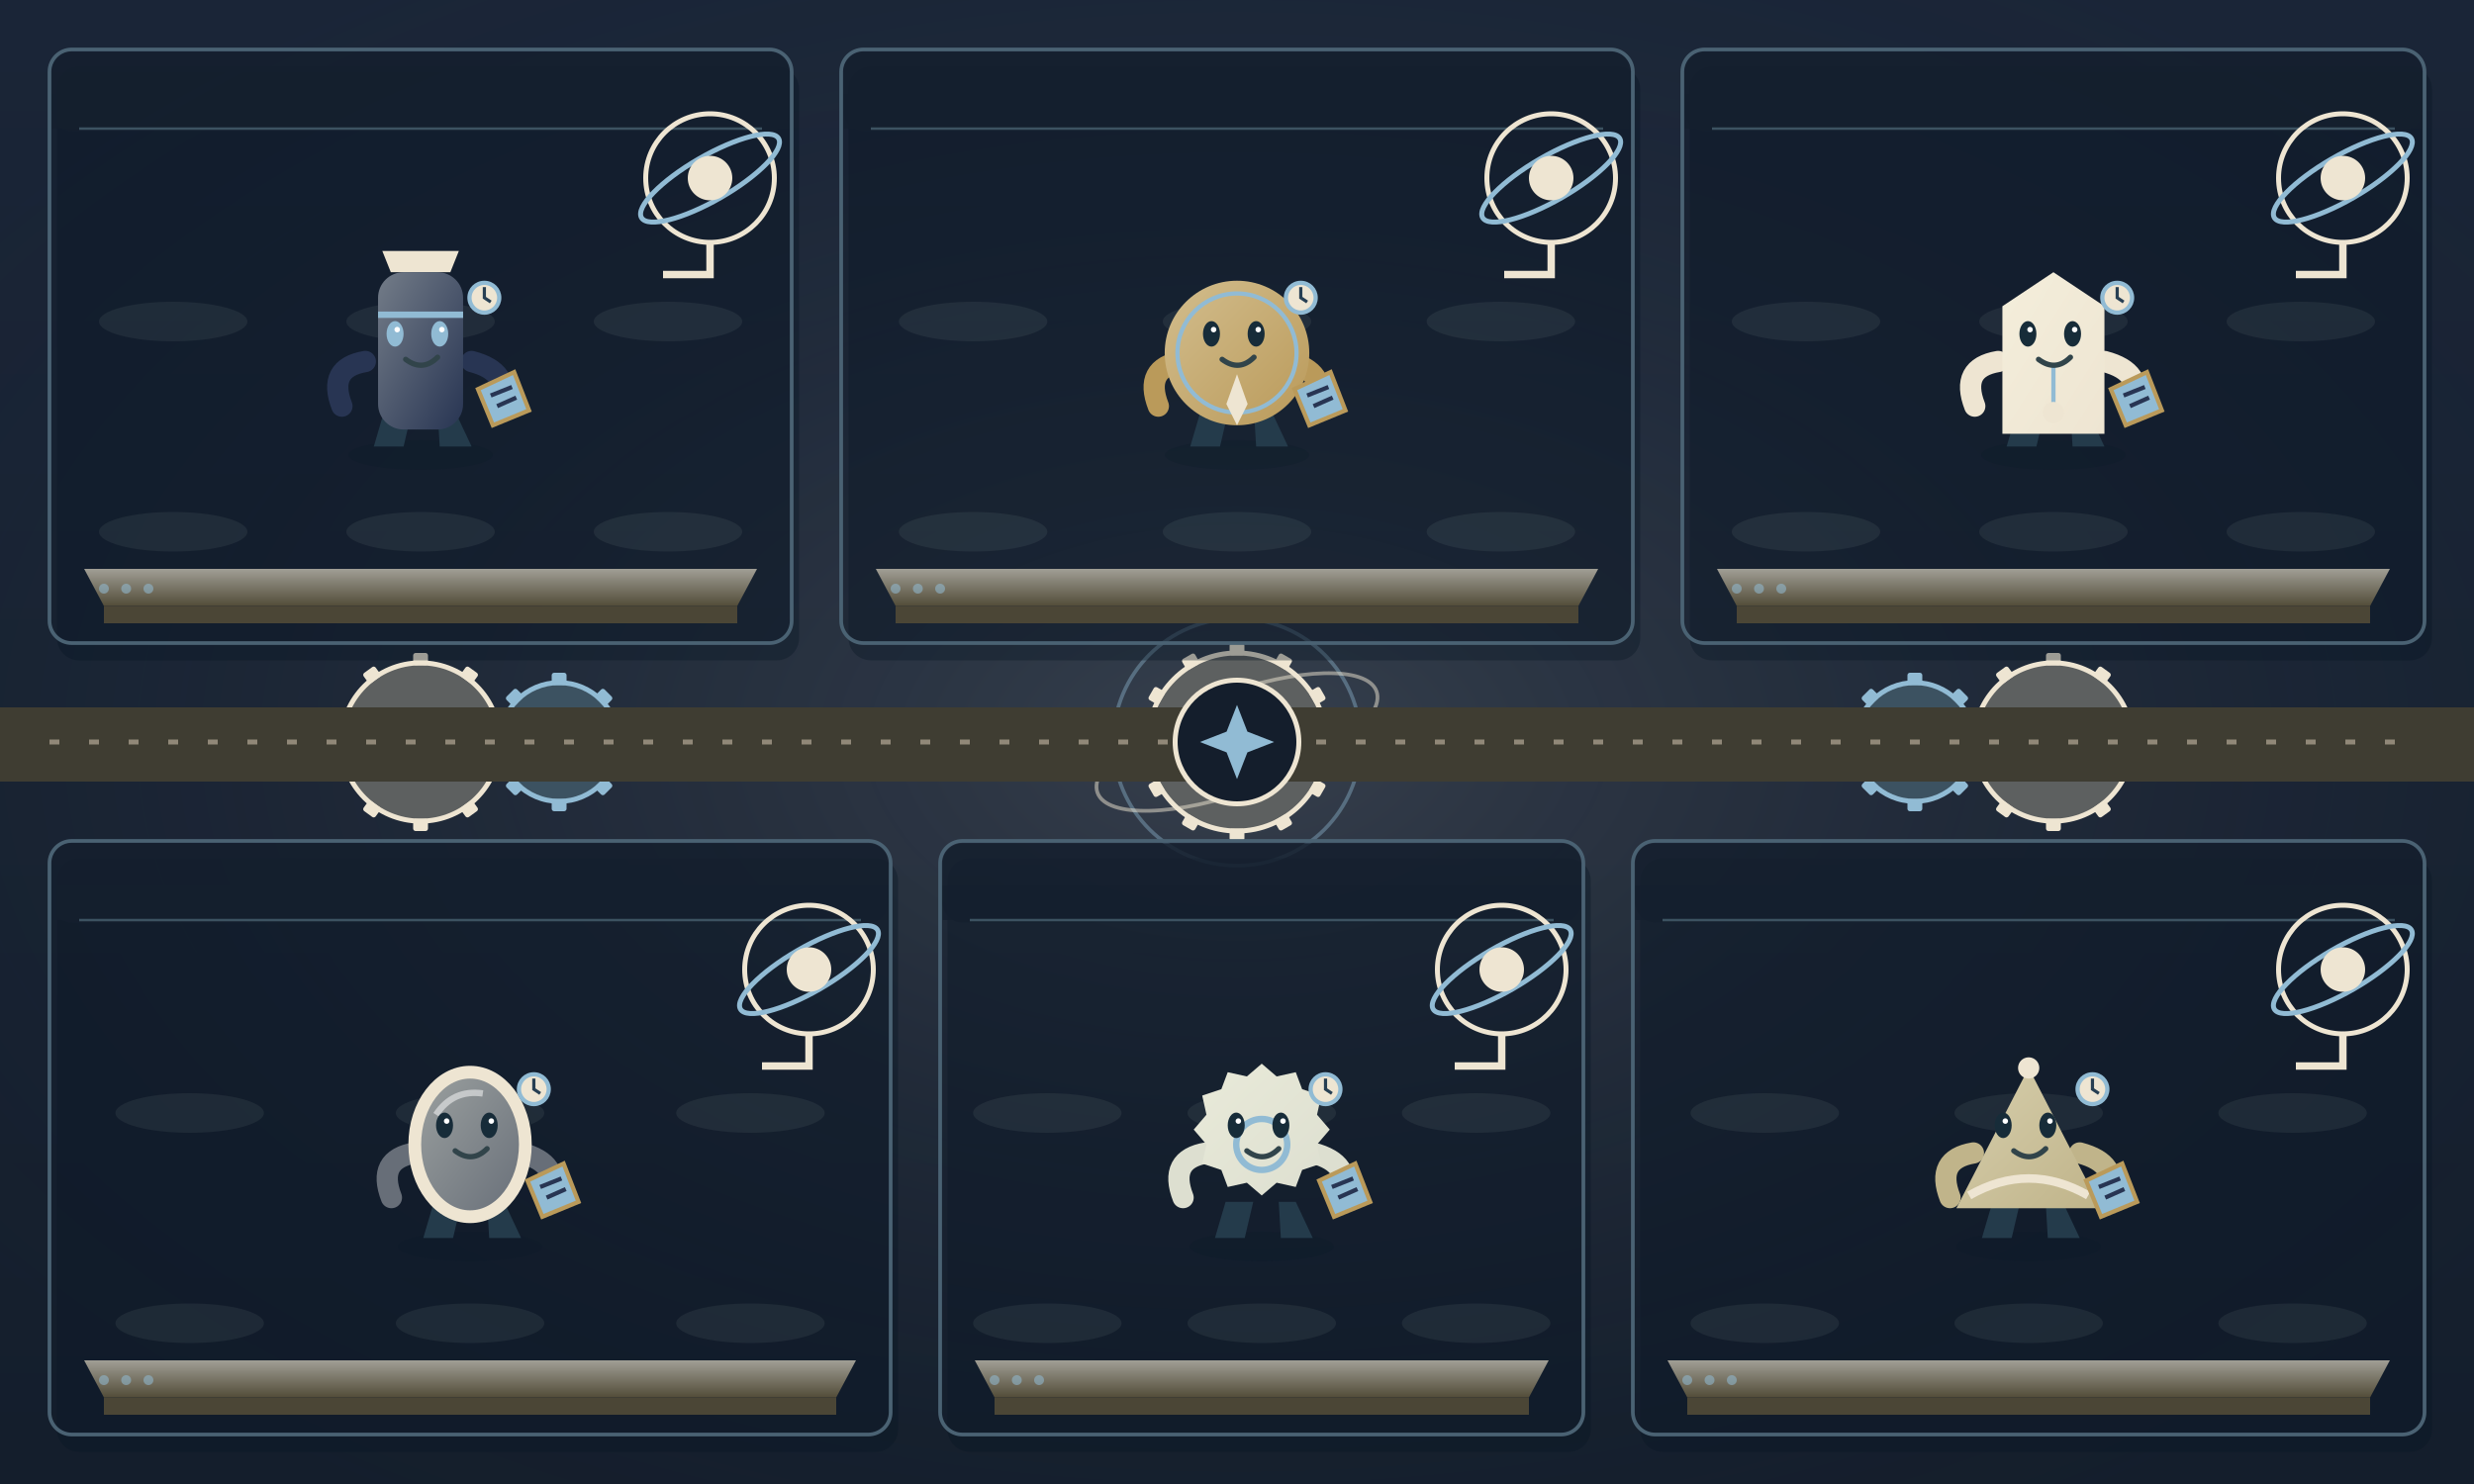
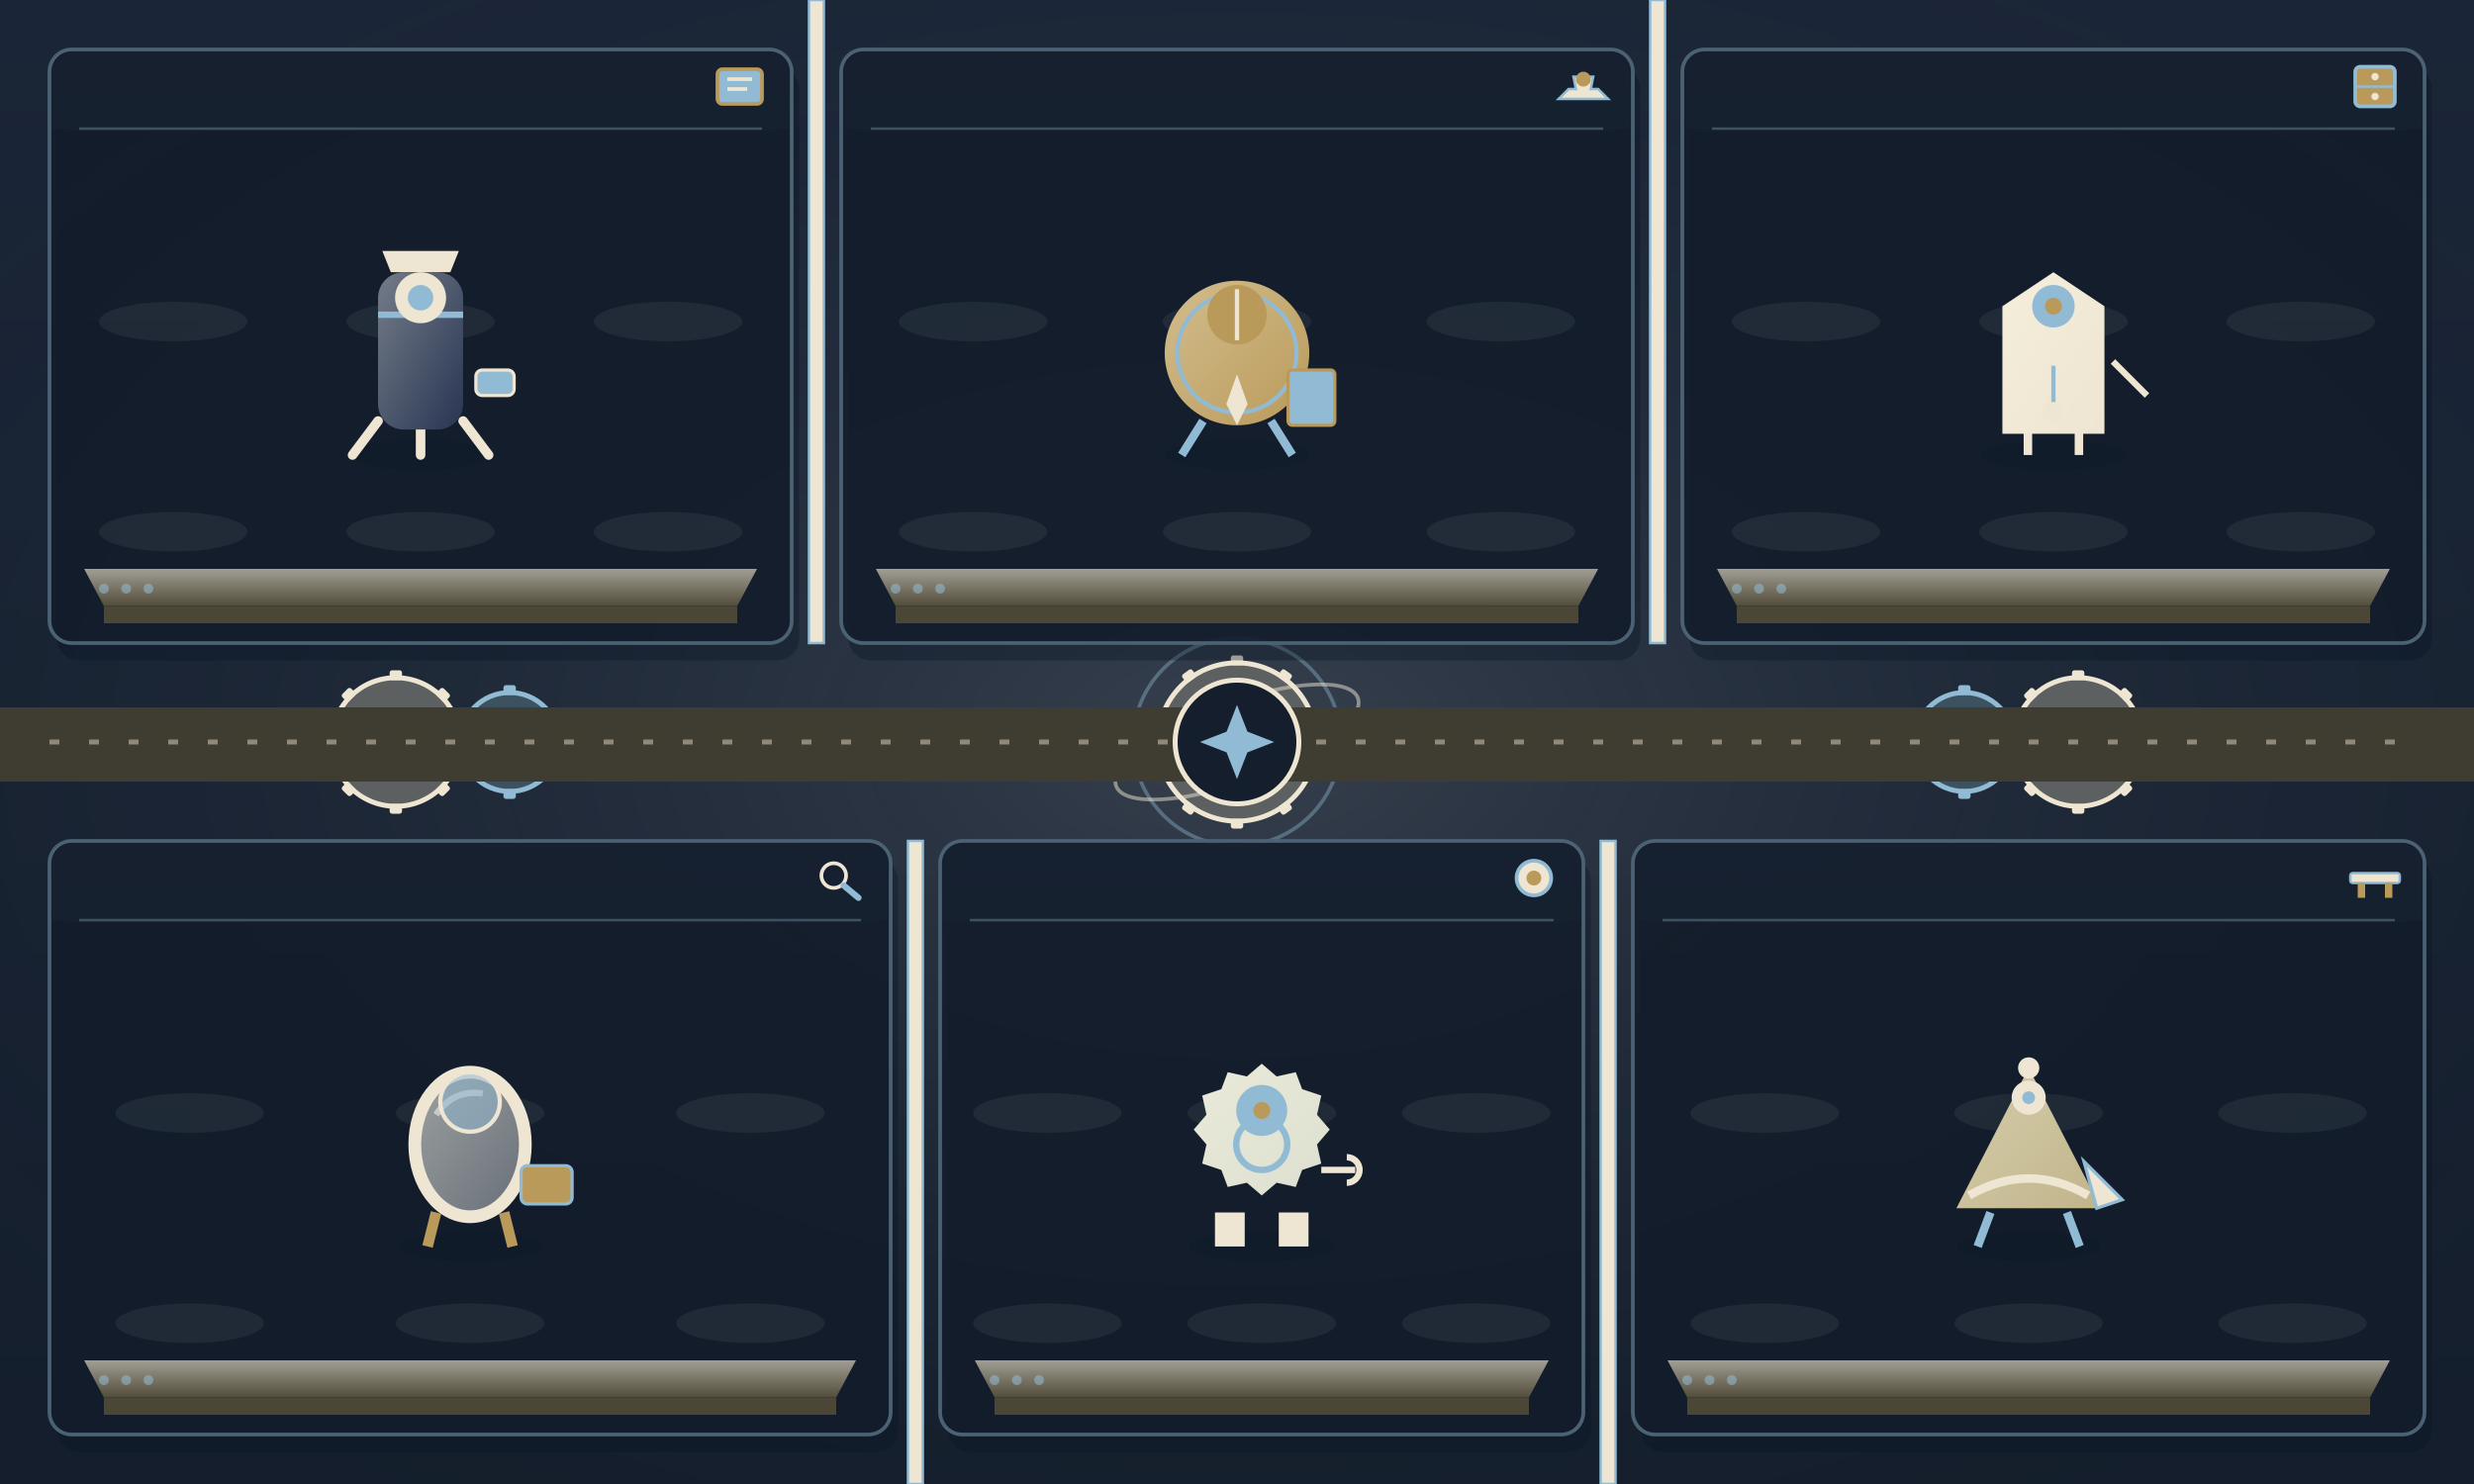
<svg xmlns="http://www.w3.org/2000/svg" width="800" height="480" viewBox="0 0 1000 600">
  <defs>
    <linearGradient id="sky" x1="0" y1="0" x2="0" y2="1">
      <stop offset="0" stop-color="#1a2537" />
      <stop offset="1" stop-color="#141e2c" />
    </linearGradient>
    <linearGradient id="desk" x1="0" y1="0" x2="0" y2="1">
      <stop offset="0" stop-color="#a09e95" />
      <stop offset="1" stop-color="#534d39" />
    </linearGradient>
    <radialGradient id="ambient" cx="50%" cy="50%" r="65%">
      <stop offset="0" stop-color="#fbf8f4" stop-opacity=".14" />
      <stop offset="100%" stop-color="#141e2c" stop-opacity="0" />
    </radialGradient>
  </defs>
  <rect width="1000" height="600" fill="url(#sky)" />
  <rect width="1000" height="600" fill="url(#ambient)" />
-   <circle cx="170" cy="300" r="32" fill="#5d6060" stroke="#EEE5D2" stroke-width="2" />
-   <rect x="167" y="264" width="6" height="5" rx="1" fill="#EEE5D2" transform="rotate(0.0 170 300)" />
-   <rect x="167" y="264" width="6" height="5" rx="1" fill="#EEE5D2" transform="rotate(36.0 170 300)" />
-   <rect x="167" y="264" width="6" height="5" rx="1" fill="#EEE5D2" transform="rotate(72.0 170 300)" />
-   <rect x="167" y="264" width="6" height="5" rx="1" fill="#EEE5D2" transform="rotate(108.0 170 300)" />
-   <rect x="167" y="264" width="6" height="5" rx="1" fill="#EEE5D2" transform="rotate(144.0 170 300)" />
-   <rect x="167" y="264" width="6" height="5" rx="1" fill="#EEE5D2" transform="rotate(180.0 170 300)" />
-   <rect x="167" y="264" width="6" height="5" rx="1" fill="#EEE5D2" transform="rotate(216.0 170 300)" />
-   <rect x="167" y="264" width="6" height="5" rx="1" fill="#EEE5D2" transform="rotate(252.0 170 300)" />
-   <rect x="167" y="264" width="6" height="5" rx="1" fill="#EEE5D2" transform="rotate(288.0 170 300)" />
-   <rect x="167" y="264" width="6" height="5" rx="1" fill="#EEE5D2" transform="rotate(324.0 170 300)" />
-   <circle cx="170" cy="300" r="10" fill="#192436" stroke="#91BBD4" stroke-width="1.5" />
-   <circle cx="226" cy="300" r="24" fill="#3c5261" stroke="#91BBD4" stroke-width="2" />
-   <rect x="223" y="272" width="6" height="5" rx="1" fill="#91BBD4" transform="rotate(0.0 226 300)" />
-   <rect x="223" y="272" width="6" height="5" rx="1" fill="#91BBD4" transform="rotate(45.0 226 300)" />
-   <rect x="223" y="272" width="6" height="5" rx="1" fill="#91BBD4" transform="rotate(90.0 226 300)" />
-   <rect x="223" y="272" width="6" height="5" rx="1" fill="#91BBD4" transform="rotate(135.0 226 300)" />
-   <rect x="223" y="272" width="6" height="5" rx="1" fill="#91BBD4" transform="rotate(180.0 226 300)" />
-   <rect x="223" y="272" width="6" height="5" rx="1" fill="#91BBD4" transform="rotate(225.0 226 300)" />
-   <rect x="223" y="272" width="6" height="5" rx="1" fill="#91BBD4" transform="rotate(270.0 226 300)" />
-   <rect x="223" y="272" width="6" height="5" rx="1" fill="#91BBD4" transform="rotate(315.0 226 300)" />
-   <circle cx="226" cy="300" r="8" fill="#192436" stroke="#91BBD4" stroke-width="1.5" />
-   <circle cx="500" cy="300" r="36" fill="#5d6060" stroke="#EEE5D2" stroke-width="2" />
-   <rect x="497" y="260" width="6" height="5" rx="1" fill="#EEE5D2" transform="rotate(0.0 500 300)" />
-   <rect x="497" y="260" width="6" height="5" rx="1" fill="#EEE5D2" transform="rotate(30.0 500 300)" />
-   <rect x="497" y="260" width="6" height="5" rx="1" fill="#EEE5D2" transform="rotate(60.0 500 300)" />
-   <rect x="497" y="260" width="6" height="5" rx="1" fill="#EEE5D2" transform="rotate(90.0 500 300)" />
-   <rect x="497" y="260" width="6" height="5" rx="1" fill="#EEE5D2" transform="rotate(120.0 500 300)" />
-   <rect x="497" y="260" width="6" height="5" rx="1" fill="#EEE5D2" transform="rotate(150.0 500 300)" />
-   <rect x="497" y="260" width="6" height="5" rx="1" fill="#EEE5D2" transform="rotate(180.0 500 300)" />
-   <rect x="497" y="260" width="6" height="5" rx="1" fill="#EEE5D2" transform="rotate(210.0 500 300)" />
-   <rect x="497" y="260" width="6" height="5" rx="1" fill="#EEE5D2" transform="rotate(240.0 500 300)" />
-   <rect x="497" y="260" width="6" height="5" rx="1" fill="#EEE5D2" transform="rotate(270.0 500 300)" />
-   <rect x="497" y="260" width="6" height="5" rx="1" fill="#EEE5D2" transform="rotate(300.0 500 300)" />
-   <rect x="497" y="260" width="6" height="5" rx="1" fill="#EEE5D2" transform="rotate(330.0 500 300)" />
-   <circle cx="500" cy="300" r="12" fill="#192436" stroke="#91BBD4" stroke-width="1.5" />
-   <circle cx="774" cy="300" r="24" fill="#3c5261" stroke="#91BBD4" stroke-width="2" />
-   <rect x="771" y="272" width="6" height="5" rx="1" fill="#91BBD4" transform="rotate(0.0 774 300)" />
-   <rect x="771" y="272" width="6" height="5" rx="1" fill="#91BBD4" transform="rotate(45.0 774 300)" />
-   <rect x="771" y="272" width="6" height="5" rx="1" fill="#91BBD4" transform="rotate(90.0 774 300)" />
-   <rect x="771" y="272" width="6" height="5" rx="1" fill="#91BBD4" transform="rotate(135.0 774 300)" />
-   <rect x="771" y="272" width="6" height="5" rx="1" fill="#91BBD4" transform="rotate(180.0 774 300)" />
-   <rect x="771" y="272" width="6" height="5" rx="1" fill="#91BBD4" transform="rotate(225.0 774 300)" />
-   <rect x="771" y="272" width="6" height="5" rx="1" fill="#91BBD4" transform="rotate(270.0 774 300)" />
-   <rect x="771" y="272" width="6" height="5" rx="1" fill="#91BBD4" transform="rotate(315.0 774 300)" />
-   <circle cx="774" cy="300" r="8" fill="#192436" stroke="#91BBD4" stroke-width="1.5" />
-   <circle cx="830" cy="300" r="32" fill="#5d6060" stroke="#EEE5D2" stroke-width="2" />
-   <rect x="827" y="264" width="6" height="5" rx="1" fill="#EEE5D2" transform="rotate(0.0 830 300)" />
-   <rect x="827" y="264" width="6" height="5" rx="1" fill="#EEE5D2" transform="rotate(36.0 830 300)" />
-   <rect x="827" y="264" width="6" height="5" rx="1" fill="#EEE5D2" transform="rotate(72.0 830 300)" />
-   <rect x="827" y="264" width="6" height="5" rx="1" fill="#EEE5D2" transform="rotate(108.0 830 300)" />
-   <rect x="827" y="264" width="6" height="5" rx="1" fill="#EEE5D2" transform="rotate(144.0 830 300)" />
-   <rect x="827" y="264" width="6" height="5" rx="1" fill="#EEE5D2" transform="rotate(180.0 830 300)" />
-   <rect x="827" y="264" width="6" height="5" rx="1" fill="#EEE5D2" transform="rotate(216.0 830 300)" />
-   <rect x="827" y="264" width="6" height="5" rx="1" fill="#EEE5D2" transform="rotate(252.0 830 300)" />
-   <rect x="827" y="264" width="6" height="5" rx="1" fill="#EEE5D2" transform="rotate(288.0 830 300)" />
-   <rect x="827" y="264" width="6" height="5" rx="1" fill="#EEE5D2" transform="rotate(324.0 830 300)" />
-   <circle cx="830" cy="300" r="10" fill="#192436" stroke="#91BBD4" stroke-width="1.5" />
-   <circle cx="500" cy="300" r="50" fill="none" stroke="#91BBD4" stroke-width="1.5" opacity=".4" />
-   <ellipse cx="500" cy="300" rx="60" ry="20" fill="none" stroke="#EEE5D2" stroke-width="1.5" transform="rotate(-20 500 300)" opacity=".5" />
+   <rect x="327" y="0" width="6" height="260" fill="#EEE5D2" stroke="#91BBD4" stroke-width="1" />
+   <rect x="667" y="0" width="6" height="260" fill="#EEE5D2" stroke="#91BBD4" stroke-width="1" />
+   <rect x="367" y="340" width="6" height="260" fill="#EEE5D2" stroke="#91BBD4" stroke-width="1" />
+   <rect x="647" y="340" width="6" height="260" fill="#EEE5D2" stroke="#91BBD4" stroke-width="1" />
+   <circle cx="160" cy="300" r="26" fill="#5d6060" stroke="#EEE5D2" stroke-width="2" />
+   <rect x="157.5" y="271" width="5" height="4" rx="1" fill="#EEE5D2" transform="rotate(0.0 160 300)" />
+   <rect x="157.5" y="271" width="5" height="4" rx="1" fill="#EEE5D2" transform="rotate(45.0 160 300)" />
+   <rect x="157.5" y="271" width="5" height="4" rx="1" fill="#EEE5D2" transform="rotate(90.0 160 300)" />
+   <rect x="157.5" y="271" width="5" height="4" rx="1" fill="#EEE5D2" transform="rotate(135.0 160 300)" />
+   <rect x="157.5" y="271" width="5" height="4" rx="1" fill="#EEE5D2" transform="rotate(180.0 160 300)" />
+   <rect x="157.5" y="271" width="5" height="4" rx="1" fill="#EEE5D2" transform="rotate(225.0 160 300)" />
+   <rect x="157.5" y="271" width="5" height="4" rx="1" fill="#EEE5D2" transform="rotate(270.0 160 300)" />
+   <rect x="157.5" y="271" width="5" height="4" rx="1" fill="#EEE5D2" transform="rotate(315.0 160 300)" />
+   <circle cx="160" cy="300" r="8" fill="#192436" stroke="#91BBD4" stroke-width="1.5" />
+   <circle cx="206" cy="300" r="20" fill="#3c5261" stroke="#91BBD4" stroke-width="2" />
+   <rect x="203.5" y="277" width="5" height="4" rx="1" fill="#91BBD4" transform="rotate(0.0 206 300)" />
+   <rect x="203.5" y="277" width="5" height="4" rx="1" fill="#91BBD4" transform="rotate(60.0 206 300)" />
+   <rect x="203.5" y="277" width="5" height="4" rx="1" fill="#91BBD4" transform="rotate(120.0 206 300)" />
+   <rect x="203.5" y="277" width="5" height="4" rx="1" fill="#91BBD4" transform="rotate(180.0 206 300)" />
+   <rect x="203.5" y="277" width="5" height="4" rx="1" fill="#91BBD4" transform="rotate(240.0 206 300)" />
+   <rect x="203.5" y="277" width="5" height="4" rx="1" fill="#91BBD4" transform="rotate(300.0 206 300)" />
+   <circle cx="206" cy="300" r="6" fill="#192436" stroke="#91BBD4" stroke-width="1.5" />
+   <circle cx="500" cy="300" r="32" fill="#5d6060" stroke="#EEE5D2" stroke-width="2" />
+   <rect x="497.5" y="265" width="5" height="4" rx="1" fill="#EEE5D2" transform="rotate(0.0 500 300)" />
+   <rect x="497.5" y="265" width="5" height="4" rx="1" fill="#EEE5D2" transform="rotate(36.0 500 300)" />
+   <rect x="497.5" y="265" width="5" height="4" rx="1" fill="#EEE5D2" transform="rotate(72.0 500 300)" />
+   <rect x="497.5" y="265" width="5" height="4" rx="1" fill="#EEE5D2" transform="rotate(108.0 500 300)" />
+   <rect x="497.5" y="265" width="5" height="4" rx="1" fill="#EEE5D2" transform="rotate(144.0 500 300)" />
+   <rect x="497.5" y="265" width="5" height="4" rx="1" fill="#EEE5D2" transform="rotate(180.0 500 300)" />
+   <rect x="497.5" y="265" width="5" height="4" rx="1" fill="#EEE5D2" transform="rotate(216.0 500 300)" />
+   <rect x="497.5" y="265" width="5" height="4" rx="1" fill="#EEE5D2" transform="rotate(252.0 500 300)" />
+   <rect x="497.5" y="265" width="5" height="4" rx="1" fill="#EEE5D2" transform="rotate(288.0 500 300)" />
+   <rect x="497.5" y="265" width="5" height="4" rx="1" fill="#EEE5D2" transform="rotate(324.0 500 300)" />
+   <circle cx="500" cy="300" r="10" fill="#192436" stroke="#91BBD4" stroke-width="1.5" />
+   <circle cx="794" cy="300" r="20" fill="#3c5261" stroke="#91BBD4" stroke-width="2" />
+   <rect x="791.5" y="277" width="5" height="4" rx="1" fill="#91BBD4" transform="rotate(0.0 794 300)" />
+   <rect x="791.5" y="277" width="5" height="4" rx="1" fill="#91BBD4" transform="rotate(60.0 794 300)" />
+   <rect x="791.5" y="277" width="5" height="4" rx="1" fill="#91BBD4" transform="rotate(120.0 794 300)" />
+   <rect x="791.5" y="277" width="5" height="4" rx="1" fill="#91BBD4" transform="rotate(180.0 794 300)" />
+   <rect x="791.5" y="277" width="5" height="4" rx="1" fill="#91BBD4" transform="rotate(240.0 794 300)" />
+   <rect x="791.5" y="277" width="5" height="4" rx="1" fill="#91BBD4" transform="rotate(300.0 794 300)" />
+   <circle cx="794" cy="300" r="6" fill="#192436" stroke="#91BBD4" stroke-width="1.5" />
+   <circle cx="840" cy="300" r="26" fill="#5d6060" stroke="#EEE5D2" stroke-width="2" />
+   <rect x="837.5" y="271" width="5" height="4" rx="1" fill="#EEE5D2" transform="rotate(0.0 840 300)" />
+   <rect x="837.5" y="271" width="5" height="4" rx="1" fill="#EEE5D2" transform="rotate(45.0 840 300)" />
+   <rect x="837.5" y="271" width="5" height="4" rx="1" fill="#EEE5D2" transform="rotate(90.0 840 300)" />
+   <rect x="837.5" y="271" width="5" height="4" rx="1" fill="#EEE5D2" transform="rotate(135.0 840 300)" />
+   <rect x="837.5" y="271" width="5" height="4" rx="1" fill="#EEE5D2" transform="rotate(180.0 840 300)" />
+   <rect x="837.5" y="271" width="5" height="4" rx="1" fill="#EEE5D2" transform="rotate(225.0 840 300)" />
+   <rect x="837.5" y="271" width="5" height="4" rx="1" fill="#EEE5D2" transform="rotate(270.0 840 300)" />
+   <rect x="837.5" y="271" width="5" height="4" rx="1" fill="#EEE5D2" transform="rotate(315.0 840 300)" />
+   <circle cx="840" cy="300" r="8" fill="#192436" stroke="#91BBD4" stroke-width="1.5" />
+   <circle cx="500" cy="300" r="42" fill="none" stroke="#91BBD4" stroke-width="1.5" opacity=".4" />
+   <ellipse cx="500" cy="300" rx="52" ry="16" fill="none" stroke="#EEE5D2" stroke-width="1.5" transform="rotate(-20 500 300)" opacity=".5" />
  <path d="M0 286h1000v30H0z" fill="#3f3d32" />
  <path d="M20 300h960" stroke="#f3e5ce" stroke-width="2" stroke-dasharray="4 12" opacity=".45" />
  <rect x="23" y="27" width="300" height="240" rx="9" fill="#071422" opacity=".35" />
-   <rect x="20" y="20" width="300" height="240" rx="9" fill="#131d2b" fill-opacity=".4" stroke="#4a6273" stroke-width="1.5" />
-   <rect x="21" y="21" width="298" height="32" rx="8" fill="#141f2e" opacity=".75" />
-   <rect x="21" y="38" width="298" height="14" fill="#141f2e" opacity=".75" />
+   <rect x="20" y="20" width="300" height="240" rx="9" fill="#131d2b" fill-opacity=".85" stroke="#4a6273" stroke-width="1.5" />
+   <rect x="21" y="21" width="298" height="32" rx="8" fill="#162130" opacity=".85" />
+   <rect x="21" y="38" width="298" height="14" fill="#162130" opacity=".85" />
  <line x1="32" y1="52" x2="308" y2="52" stroke="#3c5261" stroke-width="1" />
  <path d="M34 230h272l-8 15H42z" fill="url(#desk)" />
  <path d="M42 245v7h256v-7" fill="#4b4636" />
  <ellipse cx="70.0" cy="130" rx="30" ry="8" fill="#d9ecdb" opacity=".07" />
  <ellipse cx="70.0" cy="215" rx="30" ry="8" fill="#d9ecdb" opacity=".07" />
  <ellipse cx="170.0" cy="130" rx="30" ry="8" fill="#d9ecdb" opacity=".07" />
  <ellipse cx="170.0" cy="215" rx="30" ry="8" fill="#d9ecdb" opacity=".07" />
  <ellipse cx="270.0" cy="130" rx="30" ry="8" fill="#d9ecdb" opacity=".07" />
  <ellipse cx="270.0" cy="215" rx="30" ry="8" fill="#d9ecdb" opacity=".07" />
-   <circle cx="287" cy="72" r="26" fill="none" stroke="#EEE5D2" stroke-width="2" />
-   <ellipse cx="287" cy="72" rx="32" ry="9" fill="none" stroke="#91BBD4" stroke-width="2" transform="rotate(-30 287 72)" />
-   <circle cx="287" cy="72" r="9" fill="#EEE5D2" />
-   <path d="M287 98v13h-19" stroke="#EEE5D2" stroke-width="3" fill="none" />
+   <rect x="290" y="28" width="18" height="14" rx="2" fill="#91BBD4" stroke="#BA9A5A" stroke-width="1.5" />
+   <line x1="294" y1="32" x2="304" y2="32" stroke="#EEE5D2" stroke-width="1.5" />
+   <line x1="294" y1="36" x2="302" y2="36" stroke="#EEE5D2" stroke-width="1.5" />
  <circle cx="42" cy="238" r="2" fill="#91BBD4" opacity=".55" />
  <circle cx="51" cy="238" r="2" fill="#91BBD4" opacity=".55" />
  <circle cx="60" cy="238" r="2" fill="#91BBD4" opacity=".55" />
  <rect x="343" y="27" width="320" height="240" rx="9" fill="#071422" opacity=".35" />
-   <rect x="340" y="20" width="320" height="240" rx="9" fill="#131d2b" fill-opacity=".4" stroke="#4a6273" stroke-width="1.5" />
-   <rect x="341" y="21" width="318" height="32" rx="8" fill="#141f2e" opacity=".75" />
-   <rect x="341" y="38" width="318" height="14" fill="#141f2e" opacity=".75" />
+   <rect x="340" y="20" width="320" height="240" rx="9" fill="#131d2b" fill-opacity=".85" stroke="#4a6273" stroke-width="1.5" />
+   <rect x="341" y="21" width="318" height="32" rx="8" fill="#162130" opacity=".85" />
+   <rect x="341" y="38" width="318" height="14" fill="#162130" opacity=".85" />
  <line x1="352" y1="52" x2="648" y2="52" stroke="#3c5261" stroke-width="1" />
  <path d="M354 230h292l-8 15H362z" fill="url(#desk)" />
  <path d="M362 245v7h276v-7" fill="#4b4636" />
  <ellipse cx="393.333" cy="130" rx="30" ry="8" fill="#d9ecdb" opacity=".07" />
  <ellipse cx="393.333" cy="215" rx="30" ry="8" fill="#d9ecdb" opacity=".07" />
  <ellipse cx="500.0" cy="130" rx="30" ry="8" fill="#d9ecdb" opacity=".07" />
  <ellipse cx="500.0" cy="215" rx="30" ry="8" fill="#d9ecdb" opacity=".07" />
  <ellipse cx="606.667" cy="130" rx="30" ry="8" fill="#d9ecdb" opacity=".07" />
  <ellipse cx="606.667" cy="215" rx="30" ry="8" fill="#d9ecdb" opacity=".07" />
-   <circle cx="627" cy="72" r="26" fill="none" stroke="#EEE5D2" stroke-width="2" />
-   <ellipse cx="627" cy="72" rx="32" ry="9" fill="none" stroke="#91BBD4" stroke-width="2" transform="rotate(-30 627 72)" />
-   <circle cx="627" cy="72" r="9" fill="#EEE5D2" />
-   <path d="M627 98v13h-19" stroke="#EEE5D2" stroke-width="3" fill="none" />
+   <path d="M630 40h20l-4-4h-3l1-5h-8l1 5h-3z" fill="#EEE5D2" stroke="#91BBD4" stroke-width="1" />
+   <circle cx="640" cy="32" r="3" fill="#BA9A5A" />
  <circle cx="362" cy="238" r="2" fill="#91BBD4" opacity=".55" />
  <circle cx="371" cy="238" r="2" fill="#91BBD4" opacity=".55" />
  <circle cx="380" cy="238" r="2" fill="#91BBD4" opacity=".55" />
  <rect x="683" y="27" width="300" height="240" rx="9" fill="#071422" opacity=".35" />
-   <rect x="680" y="20" width="300" height="240" rx="9" fill="#131d2b" fill-opacity=".4" stroke="#4a6273" stroke-width="1.5" />
-   <rect x="681" y="21" width="298" height="32" rx="8" fill="#141f2e" opacity=".75" />
-   <rect x="681" y="38" width="298" height="14" fill="#141f2e" opacity=".75" />
+   <rect x="680" y="20" width="300" height="240" rx="9" fill="#131d2b" fill-opacity=".85" stroke="#4a6273" stroke-width="1.5" />
+   <rect x="681" y="21" width="298" height="32" rx="8" fill="#162130" opacity=".85" />
+   <rect x="681" y="38" width="298" height="14" fill="#162130" opacity=".85" />
  <line x1="692" y1="52" x2="968" y2="52" stroke="#3c5261" stroke-width="1" />
  <path d="M694 230h272l-8 15H702z" fill="url(#desk)" />
  <path d="M702 245v7h256v-7" fill="#4b4636" />
  <ellipse cx="730.0" cy="130" rx="30" ry="8" fill="#d9ecdb" opacity=".07" />
  <ellipse cx="730.0" cy="215" rx="30" ry="8" fill="#d9ecdb" opacity=".07" />
  <ellipse cx="830.0" cy="130" rx="30" ry="8" fill="#d9ecdb" opacity=".07" />
  <ellipse cx="830.0" cy="215" rx="30" ry="8" fill="#d9ecdb" opacity=".07" />
  <ellipse cx="930.0" cy="130" rx="30" ry="8" fill="#d9ecdb" opacity=".07" />
  <ellipse cx="930.0" cy="215" rx="30" ry="8" fill="#d9ecdb" opacity=".07" />
-   <circle cx="947" cy="72" r="26" fill="none" stroke="#EEE5D2" stroke-width="2" />
-   <ellipse cx="947" cy="72" rx="32" ry="9" fill="none" stroke="#91BBD4" stroke-width="2" transform="rotate(-30 947 72)" />
-   <circle cx="947" cy="72" r="9" fill="#EEE5D2" />
-   <path d="M947 98v13h-19" stroke="#EEE5D2" stroke-width="3" fill="none" />
+   <rect x="952" y="27" width="16" height="16" rx="2" fill="#BA9A5A" stroke="#91BBD4" stroke-width="1.5" />
+   <line x1="952" y1="35" x2="968" y2="35" stroke="#91BBD4" stroke-width="1" />
+   <circle cx="960" cy="31" r="1.5" fill="#EEE5D2" />
+   <circle cx="960" cy="39" r="1.5" fill="#EEE5D2" />
  <circle cx="702" cy="238" r="2" fill="#91BBD4" opacity=".55" />
  <circle cx="711" cy="238" r="2" fill="#91BBD4" opacity=".55" />
  <circle cx="720" cy="238" r="2" fill="#91BBD4" opacity=".55" />
  <rect x="23" y="347" width="340" height="240" rx="9" fill="#071422" opacity=".35" />
-   <rect x="20" y="340" width="340" height="240" rx="9" fill="#131d2b" fill-opacity=".4" stroke="#4a6273" stroke-width="1.5" />
-   <rect x="21" y="341" width="338" height="32" rx="8" fill="#141f2e" opacity=".75" />
-   <rect x="21" y="358" width="338" height="14" fill="#141f2e" opacity=".75" />
+   <rect x="20" y="340" width="340" height="240" rx="9" fill="#131d2b" fill-opacity=".85" stroke="#4a6273" stroke-width="1.5" />
+   <rect x="21" y="341" width="338" height="32" rx="8" fill="#162130" opacity=".85" />
+   <rect x="21" y="358" width="338" height="14" fill="#162130" opacity=".85" />
  <line x1="32" y1="372" x2="348" y2="372" stroke="#3c5261" stroke-width="1" />
  <path d="M34 550h312l-8 15H42z" fill="url(#desk)" />
  <path d="M42 565v7h296v-7" fill="#4b4636" />
  <ellipse cx="76.667" cy="450" rx="30" ry="8" fill="#d9ecdb" opacity=".07" />
  <ellipse cx="76.667" cy="535" rx="30" ry="8" fill="#d9ecdb" opacity=".07" />
  <ellipse cx="190.0" cy="450" rx="30" ry="8" fill="#d9ecdb" opacity=".07" />
  <ellipse cx="190.0" cy="535" rx="30" ry="8" fill="#d9ecdb" opacity=".07" />
  <ellipse cx="303.333" cy="450" rx="30" ry="8" fill="#d9ecdb" opacity=".07" />
  <ellipse cx="303.333" cy="535" rx="30" ry="8" fill="#d9ecdb" opacity=".07" />
-   <circle cx="327" cy="392" r="26" fill="none" stroke="#EEE5D2" stroke-width="2" />
-   <ellipse cx="327" cy="392" rx="32" ry="9" fill="none" stroke="#91BBD4" stroke-width="2" transform="rotate(-30 327 392)" />
-   <circle cx="327" cy="392" r="9" fill="#EEE5D2" />
-   <path d="M327 418v13h-19" stroke="#EEE5D2" stroke-width="3" fill="none" />
+   <circle cx="337" cy="354" r="5" fill="none" stroke="#EEE5D2" stroke-width="1.5" />
+   <line x1="341" y1="358" x2="347" y2="363" stroke="#91BBD4" stroke-width="2.5" stroke-linecap="round" />
  <circle cx="42" cy="558" r="2" fill="#91BBD4" opacity=".55" />
  <circle cx="51" cy="558" r="2" fill="#91BBD4" opacity=".55" />
  <circle cx="60" cy="558" r="2" fill="#91BBD4" opacity=".55" />
  <rect x="383" y="347" width="260" height="240" rx="9" fill="#071422" opacity=".35" />
-   <rect x="380" y="340" width="260" height="240" rx="9" fill="#131d2b" fill-opacity=".4" stroke="#4a6273" stroke-width="1.5" />
-   <rect x="381" y="341" width="258" height="32" rx="8" fill="#141f2e" opacity=".75" />
-   <rect x="381" y="358" width="258" height="14" fill="#141f2e" opacity=".75" />
+   <rect x="380" y="340" width="260" height="240" rx="9" fill="#131d2b" fill-opacity=".85" stroke="#4a6273" stroke-width="1.5" />
+   <rect x="381" y="341" width="258" height="32" rx="8" fill="#162130" opacity=".85" />
+   <rect x="381" y="358" width="258" height="14" fill="#162130" opacity=".85" />
  <line x1="392" y1="372" x2="628" y2="372" stroke="#3c5261" stroke-width="1" />
  <path d="M394 550h232l-8 15H402z" fill="url(#desk)" />
  <path d="M402 565v7h216v-7" fill="#4b4636" />
  <ellipse cx="423.333" cy="450" rx="30" ry="8" fill="#d9ecdb" opacity=".07" />
  <ellipse cx="423.333" cy="535" rx="30" ry="8" fill="#d9ecdb" opacity=".07" />
  <ellipse cx="510.0" cy="450" rx="30" ry="8" fill="#d9ecdb" opacity=".07" />
  <ellipse cx="510.0" cy="535" rx="30" ry="8" fill="#d9ecdb" opacity=".07" />
  <ellipse cx="596.667" cy="450" rx="30" ry="8" fill="#d9ecdb" opacity=".07" />
  <ellipse cx="596.667" cy="535" rx="30" ry="8" fill="#d9ecdb" opacity=".07" />
-   <circle cx="607" cy="392" r="26" fill="none" stroke="#EEE5D2" stroke-width="2" />
-   <ellipse cx="607" cy="392" rx="32" ry="9" fill="none" stroke="#91BBD4" stroke-width="2" transform="rotate(-30 607 392)" />
-   <circle cx="607" cy="392" r="9" fill="#EEE5D2" />
-   <path d="M607 418v13h-19" stroke="#EEE5D2" stroke-width="3" fill="none" />
+   <circle cx="620" cy="355" r="7" fill="#EEE5D2" stroke="#91BBD4" stroke-width="1.5" />
+   <circle cx="620" cy="355" r="3" fill="#BA9A5A" />
  <circle cx="402" cy="558" r="2" fill="#91BBD4" opacity=".55" />
  <circle cx="411" cy="558" r="2" fill="#91BBD4" opacity=".55" />
  <circle cx="420" cy="558" r="2" fill="#91BBD4" opacity=".55" />
  <rect x="663" y="347" width="320" height="240" rx="9" fill="#071422" opacity=".35" />
-   <rect x="660" y="340" width="320" height="240" rx="9" fill="#131d2b" fill-opacity=".4" stroke="#4a6273" stroke-width="1.5" />
-   <rect x="661" y="341" width="318" height="32" rx="8" fill="#141f2e" opacity=".75" />
-   <rect x="661" y="358" width="318" height="14" fill="#141f2e" opacity=".75" />
+   <rect x="660" y="340" width="320" height="240" rx="9" fill="#131d2b" fill-opacity=".85" stroke="#4a6273" stroke-width="1.5" />
+   <rect x="661" y="341" width="318" height="32" rx="8" fill="#162130" opacity=".85" />
+   <rect x="661" y="358" width="318" height="14" fill="#162130" opacity=".85" />
  <line x1="672" y1="372" x2="968" y2="372" stroke="#3c5261" stroke-width="1" />
  <path d="M674 550h292l-8 15H682z" fill="url(#desk)" />
  <path d="M682 565v7h276v-7" fill="#4b4636" />
  <ellipse cx="713.333" cy="450" rx="30" ry="8" fill="#d9ecdb" opacity=".07" />
  <ellipse cx="713.333" cy="535" rx="30" ry="8" fill="#d9ecdb" opacity=".07" />
  <ellipse cx="820.0" cy="450" rx="30" ry="8" fill="#d9ecdb" opacity=".07" />
  <ellipse cx="820.0" cy="535" rx="30" ry="8" fill="#d9ecdb" opacity=".07" />
  <ellipse cx="926.667" cy="450" rx="30" ry="8" fill="#d9ecdb" opacity=".07" />
  <ellipse cx="926.667" cy="535" rx="30" ry="8" fill="#d9ecdb" opacity=".07" />
-   <circle cx="947" cy="392" r="26" fill="none" stroke="#EEE5D2" stroke-width="2" />
-   <ellipse cx="947" cy="392" rx="32" ry="9" fill="none" stroke="#91BBD4" stroke-width="2" transform="rotate(-30 947 392)" />
-   <circle cx="947" cy="392" r="9" fill="#EEE5D2" />
-   <path d="M947 418v13h-19" stroke="#EEE5D2" stroke-width="3" fill="none" />
+   <rect x="950" y="353" width="20" height="4" rx="1" fill="#EEE5D2" stroke="#91BBD4" stroke-width="1" />
+   <rect x="953" y="357" width="3" height="6" fill="#BA9A5A" />
+   <rect x="964" y="357" width="3" height="6" fill="#BA9A5A" />
  <circle cx="682" cy="558" r="2" fill="#91BBD4" opacity=".55" />
  <circle cx="691" cy="558" r="2" fill="#91BBD4" opacity=".55" />
  <circle cx="700" cy="558" r="2" fill="#91BBD4" opacity=".55" />
  <circle cx="500" cy="300" r="25" fill="#141e2c" stroke="#EEE5D2" stroke-width="2" />
  <path d="M500 285l4.2 10.8 10.8 4.2-10.8 4.2-4.2 10.8-4.2-10.8-10.8-4.2 10.8-4.2z" fill="#91BBD4" />
  <svg x="115.0" y="86" width="110" height="110" viewBox="0 0 128 128">
    <defs>
      <linearGradient id="body0" x1="0" y1="0" x2="1" y2="1">
        <stop offset="0" stop-color="#737c88" />
        <stop offset="1" stop-color="#283553" />
      </linearGradient>
    </defs>
    <ellipse cx="64" cy="114" rx="34" ry="7" fill="#091726" opacity=".24" />
-     <path d="M47 93l-5 17h14l4-17M72 93l1 17h15l-8-17" fill="#243b4b" />
-     <path d="M38 70Q20 73 27 91M88 70q19 5 13 20" stroke="#283553" stroke-width="10" fill="none" stroke-linecap="round" />
+     <path d="M44 98l-12 16M64 100v14M84 98l12 16" stroke="#EEE5D2" stroke-width="4.5" stroke-linecap="round" />
    <g id="shape-0">
      <path d="M50 28l-4-10h36l-4 10" fill="#EEE5D2" />
      <rect x="44" y="28" width="40" height="74" rx="12" fill="url(#body0)" />
      <path d="M44 48h40" stroke="#91BBD4" stroke-width="3" />
    </g>
-     <ellipse cx="52" cy="57" rx="4" ry="6" fill="#91BBD4" />
-     <ellipse cx="73" cy="57" rx="4" ry="6" fill="#91BBD4" />
-     <circle cx="53" cy="55" r="1.3" fill="#fff" />
-     <circle cx="74" cy="55" r="1.3" fill="#fff" />
-     <path d="M57 69q8 6 15-1" fill="none" stroke="#31444a" stroke-width="2.5" stroke-linecap="round" />
-     <circle cx="94" cy="40" r="7" fill="#EEE5D2" stroke="#91BBD4" stroke-width="2" />
-     <path d="M94 35v5l3 2" fill="none" stroke="#273f53" stroke-width="1.5" />
-     <path d="M91 83l17-8 7 18-17 7z" fill="#91BBD4" stroke="#BA9A5A" stroke-width="2" />
-     <path d="M97 86l10-4m-7 9 9-4" stroke="#283553" stroke-width="2" />
+     <circle cx="64" cy="40" r="12" fill="#EEE5D2" />
+     <circle cx="64" cy="40" r="6" fill="#91BBD4" />
+     <rect x="90" y="74" width="18" height="12" rx="3" fill="#91BBD4" stroke="#EEE5D2" stroke-width="1.5" />
  </svg>
  <svg x="445.0" y="86" width="110" height="110" viewBox="0 0 128 128">
    <defs>
      <linearGradient id="body1" x1="0" y1="0" x2="1" y2="1">
        <stop offset="0" stop-color="#d2bd8d" />
        <stop offset="1" stop-color="#BA9A5A" />
      </linearGradient>
    </defs>
    <ellipse cx="64" cy="114" rx="34" ry="7" fill="#091726" opacity=".24" />
-     <path d="M47 93l-5 17h14l4-17M72 93l1 17h15l-8-17" fill="#243b4b" />
-     <path d="M38 70Q20 73 27 91M88 70q19 5 13 20" stroke="#BA9A5A" stroke-width="10" fill="none" stroke-linecap="round" />
+     <path d="M48 98l-10 16M80 98l10 16" stroke="#91BBD4" stroke-width="4" />
    <g id="shape-1">
      <circle cx="64" cy="66" r="34" fill="url(#body1)" />
      <circle cx="64" cy="66" r="28" fill="none" stroke="#91BBD4" stroke-width="2" />
      <path d="M64 76l5 14-5 10-5-10z" fill="#EEE5D2" />
    </g>
-     <ellipse cx="52" cy="57" rx="4" ry="6" fill="#172c39" />
-     <ellipse cx="73" cy="57" rx="4" ry="6" fill="#172c39" />
-     <circle cx="53" cy="55" r="1.3" fill="#fff" />
-     <circle cx="74" cy="55" r="1.3" fill="#fff" />
-     <path d="M57 69q8 6 15-1" fill="none" stroke="#31444a" stroke-width="2.5" stroke-linecap="round" />
-     <circle cx="94" cy="40" r="7" fill="#EEE5D2" stroke="#91BBD4" stroke-width="2" />
-     <path d="M94 35v5l3 2" fill="none" stroke="#273f53" stroke-width="1.5" />
-     <path d="M91 83l17-8 7 18-17 7z" fill="#91BBD4" stroke="#BA9A5A" stroke-width="2" />
-     <path d="M97 86l10-4m-7 9 9-4" stroke="#283553" stroke-width="2" />
+     <circle cx="64" cy="48" r="14" fill="#BA9A5A" />
+     <line x1="64" y1="36" x2="64" y2="60" stroke="#EEE5D2" stroke-width="2" />
+     <rect x="88" y="74" width="22" height="26" rx="2" fill="#91BBD4" stroke="#BA9A5A" stroke-width="1.5" />
  </svg>
  <svg x="775.0" y="86" width="110" height="110" viewBox="0 0 128 128">
    <defs>
      <linearGradient id="body2" x1="0" y1="0" x2="1" y2="1">
        <stop offset="0" stop-color="#f4eedb" />
        <stop offset="1" stop-color="#EEE5D2" />
      </linearGradient>
    </defs>
    <ellipse cx="64" cy="114" rx="34" ry="7" fill="#091726" opacity=".24" />
-     <path d="M47 93l-5 17h14l4-17M72 93l1 17h15l-8-17" fill="#243b4b" />
-     <path d="M38 70Q20 73 27 91M88 70q19 5 13 20" stroke="#EEE5D2" stroke-width="10" fill="none" stroke-linecap="round" />
+     <path d="M52 98v16M76 98v16" stroke="#EEE5D2" stroke-width="4" />
    <g id="shape-2">
      <path d="M40 104V44l24-16 24 16v60z" fill="url(#body2)" />
      <path d="M64 72v18" stroke="#91BBD4" stroke-width="2" />
      <circle cx="64" cy="94" r="5" fill="#EEE5D2" />
    </g>
-     <ellipse cx="52" cy="57" rx="4" ry="6" fill="#172c39" />
-     <ellipse cx="73" cy="57" rx="4" ry="6" fill="#172c39" />
-     <circle cx="53" cy="55" r="1.3" fill="#fff" />
-     <circle cx="74" cy="55" r="1.3" fill="#fff" />
-     <path d="M57 69q8 6 15-1" fill="none" stroke="#31444a" stroke-width="2.5" stroke-linecap="round" />
-     <circle cx="94" cy="40" r="7" fill="#EEE5D2" stroke="#91BBD4" stroke-width="2" />
-     <path d="M94 35v5l3 2" fill="none" stroke="#273f53" stroke-width="1.5" />
-     <path d="M91 83l17-8 7 18-17 7z" fill="#91BBD4" stroke="#BA9A5A" stroke-width="2" />
-     <path d="M97 86l10-4m-7 9 9-4" stroke="#283553" stroke-width="2" />
+     <circle cx="64" cy="44" r="10" fill="#91BBD4" />
+     <circle cx="64" cy="44" r="4" fill="#BA9A5A" />
+     <line x1="92" y1="70" x2="108" y2="86" stroke="#EEE5D2" stroke-width="3" />
  </svg>
  <svg x="135.0" y="406" width="110" height="110" viewBox="0 0 128 128">
    <defs>
      <linearGradient id="body3" x1="0" y1="0" x2="1" y2="1">
        <stop offset="0" stop-color="#9ca1a0" />
        <stop offset="1" stop-color="#676e78" />
      </linearGradient>
    </defs>
    <ellipse cx="64" cy="114" rx="34" ry="7" fill="#091726" opacity=".24" />
-     <path d="M47 93l-5 17h14l4-17M72 93l1 17h15l-8-17" fill="#243b4b" />
-     <path d="M38 70Q20 73 27 91M88 70q19 5 13 20" stroke="#676e78" stroke-width="10" fill="none" stroke-linecap="round" />
+     <path d="M48 98l-4 16M80 98l4 16" stroke="#BA9A5A" stroke-width="5" />
    <g id="shape-3">
      <ellipse cx="64" cy="66" rx="26" ry="34" fill="url(#body3)" stroke="#EEE5D2" stroke-width="6" />
      <path d="M48 52q8-12 22-10" fill="none" stroke="#ffffff" stroke-width="3" opacity=".5" />
    </g>
-     <ellipse cx="52" cy="57" rx="4" ry="6" fill="#172c39" />
-     <ellipse cx="73" cy="57" rx="4" ry="6" fill="#172c39" />
-     <circle cx="53" cy="55" r="1.3" fill="#fff" />
-     <circle cx="74" cy="55" r="1.3" fill="#fff" />
-     <path d="M57 69q8 6 15-1" fill="none" stroke="#31444a" stroke-width="2.5" stroke-linecap="round" />
-     <circle cx="94" cy="40" r="7" fill="#EEE5D2" stroke="#91BBD4" stroke-width="2" />
-     <path d="M94 35v5l3 2" fill="none" stroke="#273f53" stroke-width="1.5" />
-     <path d="M91 83l17-8 7 18-17 7z" fill="#91BBD4" stroke="#BA9A5A" stroke-width="2" />
-     <path d="M97 86l10-4m-7 9 9-4" stroke="#283553" stroke-width="2" />
+     <circle cx="64" cy="46" r="14" fill="#91BBD4" fill-opacity=".5" stroke="#EEE5D2" stroke-width="2" />
+     <rect x="88" y="76" width="24" height="18" rx="3" fill="#BA9A5A" stroke="#91BBD4" stroke-width="1.5" />
  </svg>
  <svg x="455.0" y="406" width="110" height="110" viewBox="0 0 128 128">
    <defs>
      <linearGradient id="body4" x1="0" y1="0" x2="1" y2="1">
        <stop offset="0" stop-color="#e9ead9" />
        <stop offset="1" stop-color="#dddfd0" />
      </linearGradient>
    </defs>
    <ellipse cx="64" cy="114" rx="34" ry="7" fill="#091726" opacity=".24" />
-     <path d="M47 93l-5 17h14l4-17M72 93l1 17h15l-8-17" fill="#243b4b" />
-     <path d="M38 70Q20 73 27 91M88 70q19 5 13 20" stroke="#dddfd0" stroke-width="10" fill="none" stroke-linecap="round" />
+     <rect x="42" y="98" width="14" height="16" fill="#EEE5D2" />
+     <rect x="72" y="98" width="14" height="16" fill="#EEE5D2" />
    <g id="shape-4">
      <path d="M64 28l7 6 9-2 3 8 9 3-2 9 6 7-6 7 2 9-9 3-3 8-9-2-7 6-7-6-9 2-3-8-9-3 2-9-6-7 6-7-2-9 9-3 3-8 9 2z" fill="url(#body4)" />
      <circle cx="64" cy="66" r="12" fill="none" stroke="#91BBD4" stroke-width="3" />
    </g>
-     <ellipse cx="52" cy="57" rx="4" ry="6" fill="#172c39" />
-     <ellipse cx="73" cy="57" rx="4" ry="6" fill="#172c39" />
-     <circle cx="53" cy="55" r="1.3" fill="#fff" />
-     <circle cx="74" cy="55" r="1.3" fill="#fff" />
-     <path d="M57 69q8 6 15-1" fill="none" stroke="#31444a" stroke-width="2.5" stroke-linecap="round" />
-     <circle cx="94" cy="40" r="7" fill="#EEE5D2" stroke="#91BBD4" stroke-width="2" />
-     <path d="M94 35v5l3 2" fill="none" stroke="#273f53" stroke-width="1.5" />
-     <path d="M91 83l17-8 7 18-17 7z" fill="#91BBD4" stroke="#BA9A5A" stroke-width="2" />
-     <path d="M97 86l10-4m-7 9 9-4" stroke="#283553" stroke-width="2" />
+     <circle cx="64" cy="50" r="12" fill="#91BBD4" />
+     <circle cx="64" cy="50" r="4" fill="#BA9A5A" />
+     <path d="M92 78h16m-4-6a6 6 0 1 1 0 12" stroke="#EEE5D2" stroke-width="3" fill="none" />
  </svg>
  <svg x="765.0" y="406" width="110" height="110" viewBox="0 0 128 128">
    <defs>
      <linearGradient id="body5" x1="0" y1="0" x2="1" y2="1">
        <stop offset="0" stop-color="#d6ceac" />
        <stop offset="1" stop-color="#c0b48a" />
      </linearGradient>
    </defs>
    <ellipse cx="64" cy="114" rx="34" ry="7" fill="#091726" opacity=".24" />
-     <path d="M47 93l-5 17h14l4-17M72 93l1 17h15l-8-17" fill="#243b4b" />
-     <path d="M38 70Q20 73 27 91M88 70q19 5 13 20" stroke="#c0b48a" stroke-width="10" fill="none" stroke-linecap="round" />
+     <path d="M46 98l-6 16M82 98l6 16" stroke="#91BBD4" stroke-width="4" />
    <g id="shape-5">
      <path d="M30 96L64 30l34 66z" fill="url(#body5)" />
      <path d="M36 90q28-16 56 0" fill="none" stroke="#EEE5D2" stroke-width="4" />
      <circle cx="64" cy="30" r="5" fill="#EEE5D2" />
    </g>
-     <ellipse cx="52" cy="57" rx="4" ry="6" fill="#172c39" />
-     <ellipse cx="73" cy="57" rx="4" ry="6" fill="#172c39" />
-     <circle cx="53" cy="55" r="1.3" fill="#fff" />
-     <circle cx="74" cy="55" r="1.3" fill="#fff" />
-     <path d="M57 69q8 6 15-1" fill="none" stroke="#31444a" stroke-width="2.5" stroke-linecap="round" />
-     <circle cx="94" cy="40" r="7" fill="#EEE5D2" stroke="#91BBD4" stroke-width="2" />
-     <path d="M94 35v5l3 2" fill="none" stroke="#273f53" stroke-width="1.5" />
-     <path d="M91 83l17-8 7 18-17 7z" fill="#91BBD4" stroke="#BA9A5A" stroke-width="2" />
-     <path d="M97 86l10-4m-7 9 9-4" stroke="#283553" stroke-width="2" />
+     <circle cx="64" cy="44" r="8" fill="#EEE5D2" />
+     <circle cx="64" cy="44" r="3" fill="#91BBD4" />
+     <path d="M90 74l18 18-12 4z" fill="#EEE5D2" stroke="#91BBD4" stroke-width="1.5" />
  </svg>
</svg>
